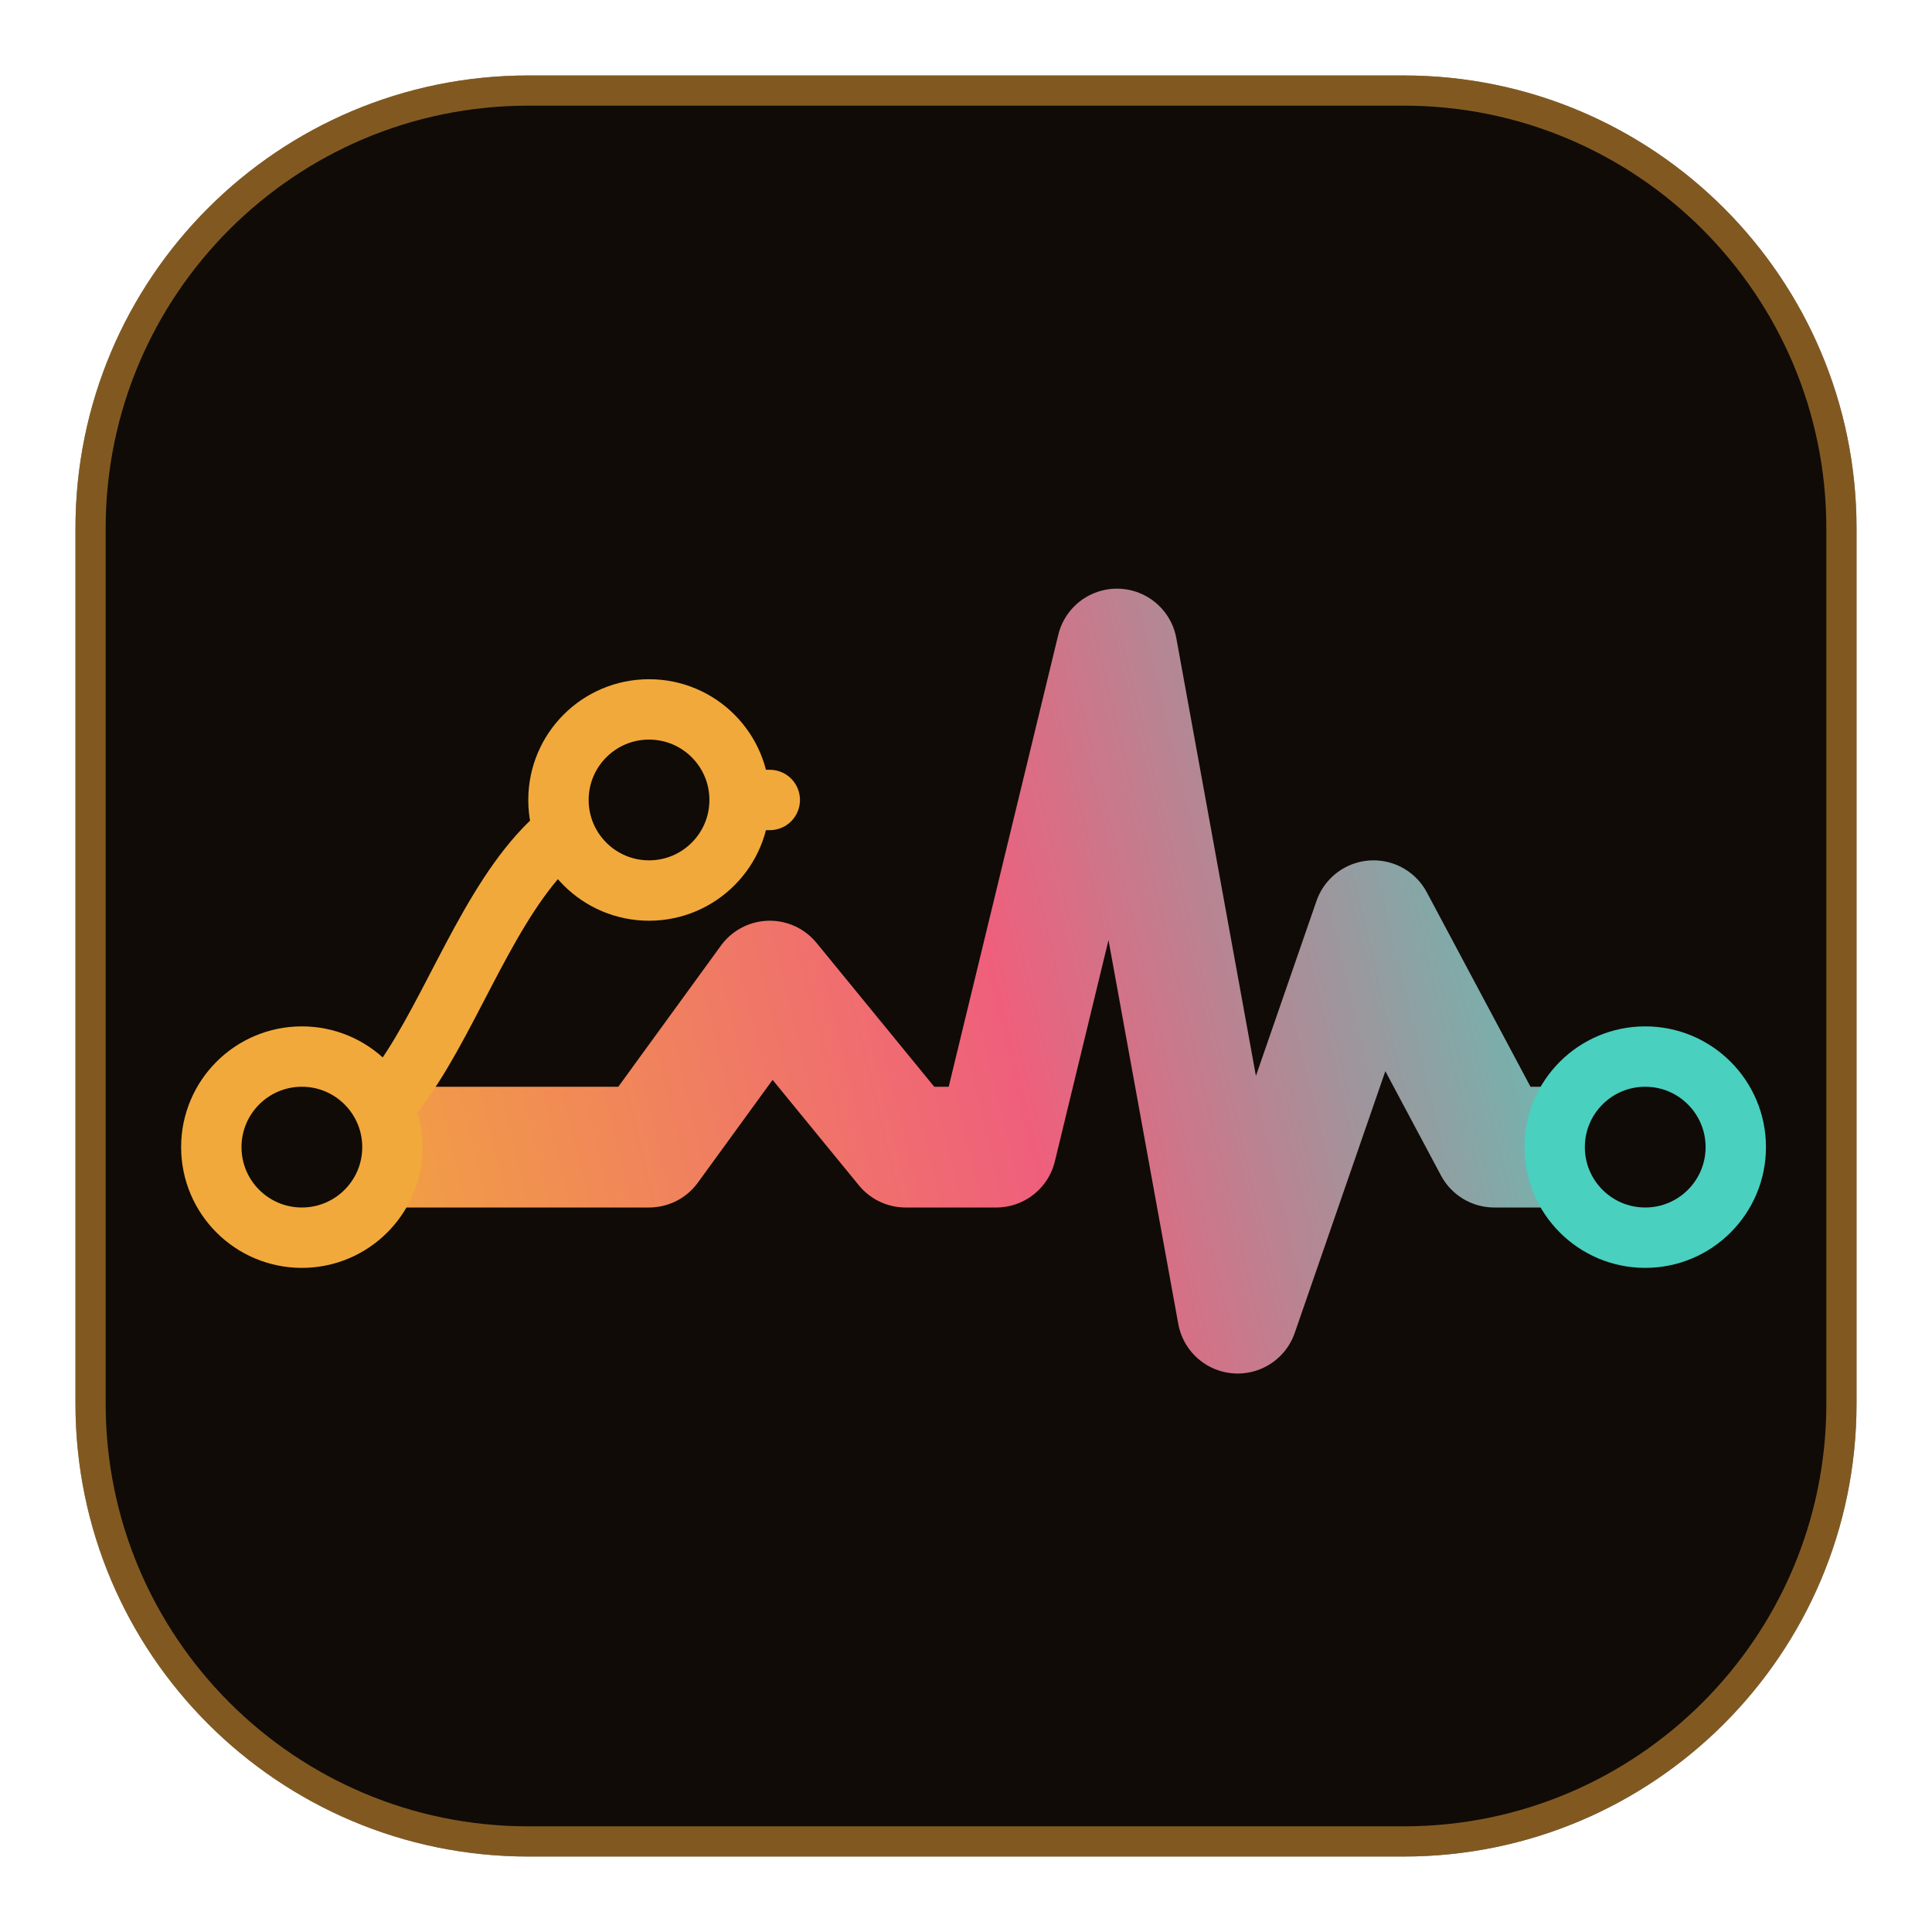
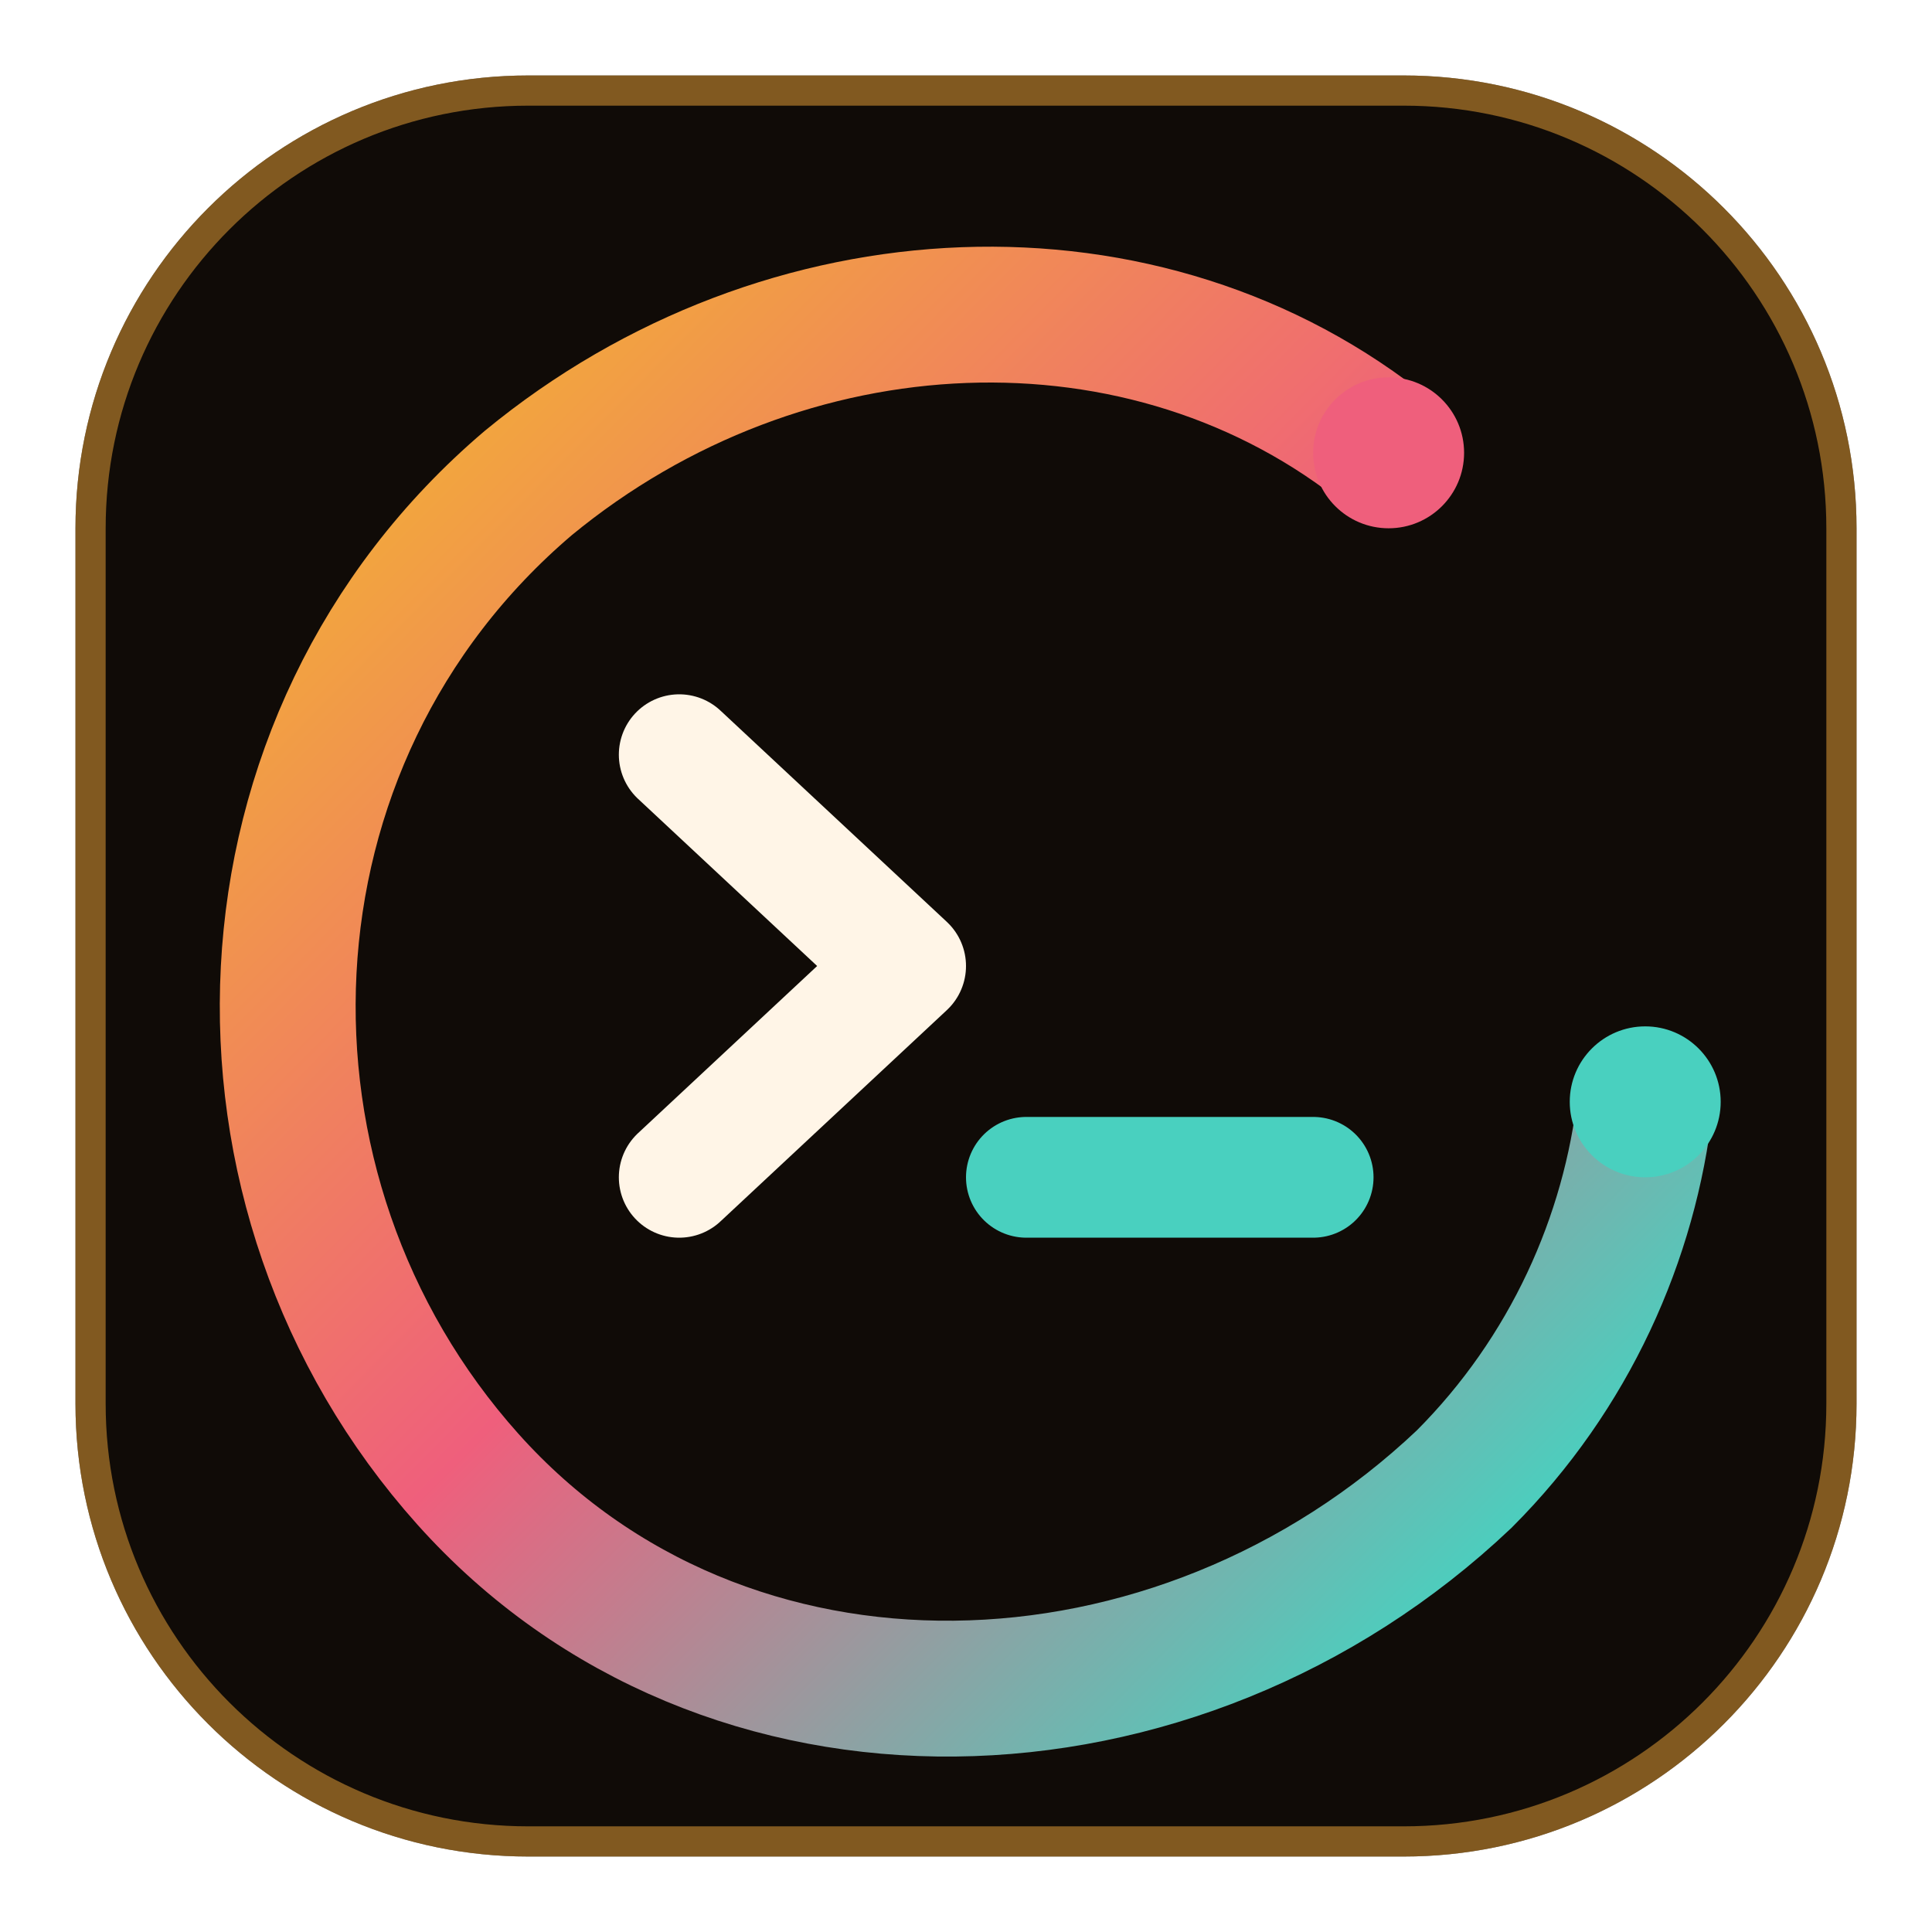
<svg xmlns="http://www.w3.org/2000/svg" viewBox="0 0 128 128" fill="none">
  <defs>
-     <linearGradient id="commit-pulse" x1="18" y1="76" x2="110" y2="54" gradientUnits="userSpaceOnUse">
+     <linearGradient id="night-loop" x1="28" y1="28" x2="102" y2="101" gradientUnits="userSpaceOnUse">
      <stop stop-color="#F2A93B" />
-       <stop offset=".52" stop-color="#EF5F7C" />
+       <stop offset=".48" stop-color="#EF5F7C" />
      <stop offset="1" stop-color="#49D0BF" />
    </linearGradient>
  </defs>
  <rect x="5" y="5" width="118" height="118" rx="30" fill="#100B07" />
  <rect x="6" y="6" width="116" height="116" rx="29" stroke="#F2A93B" stroke-opacity=".5" stroke-width="2" />
-   <path d="M19 76H43L51 65L60 76H66L74 43L82 87L91 61L99 76H109" stroke="url(#commit-pulse)" stroke-width="8" stroke-linecap="round" stroke-linejoin="round" />
-   <path d="M20 76C30 76 31 53 43 53H51" stroke="#F2A93B" stroke-width="4" stroke-linecap="round" />
-   <circle cx="20" cy="76" r="6" fill="#100B07" stroke="#F2A93B" stroke-width="4" />
-   <circle cx="43" cy="53" r="6" fill="#100B07" stroke="#F2A93B" stroke-width="4" />
-   <circle cx="109" cy="76" r="6" fill="#100B07" stroke="#49D0BF" stroke-width="4" />
+   <path d="M92 30C76 17 52 18 35 32C15 49 14 79 31 98C48 117 78 116 97 98C104 91 108 82 109 73" stroke="url(#night-loop)" stroke-width="9" stroke-linecap="round" />
+   <circle cx="92" cy="30" r="5" fill="#EF5F7C" />
+   <circle cx="109" cy="73" r="5" fill="#49D0BF" />
+   <path d="M45 50L60 64L45 78" stroke="#FFF5E7" stroke-width="8" stroke-linecap="round" stroke-linejoin="round" />
+   <path d="M68 78H87" stroke="#49D0BF" stroke-width="8" stroke-linecap="round" />
</svg>
